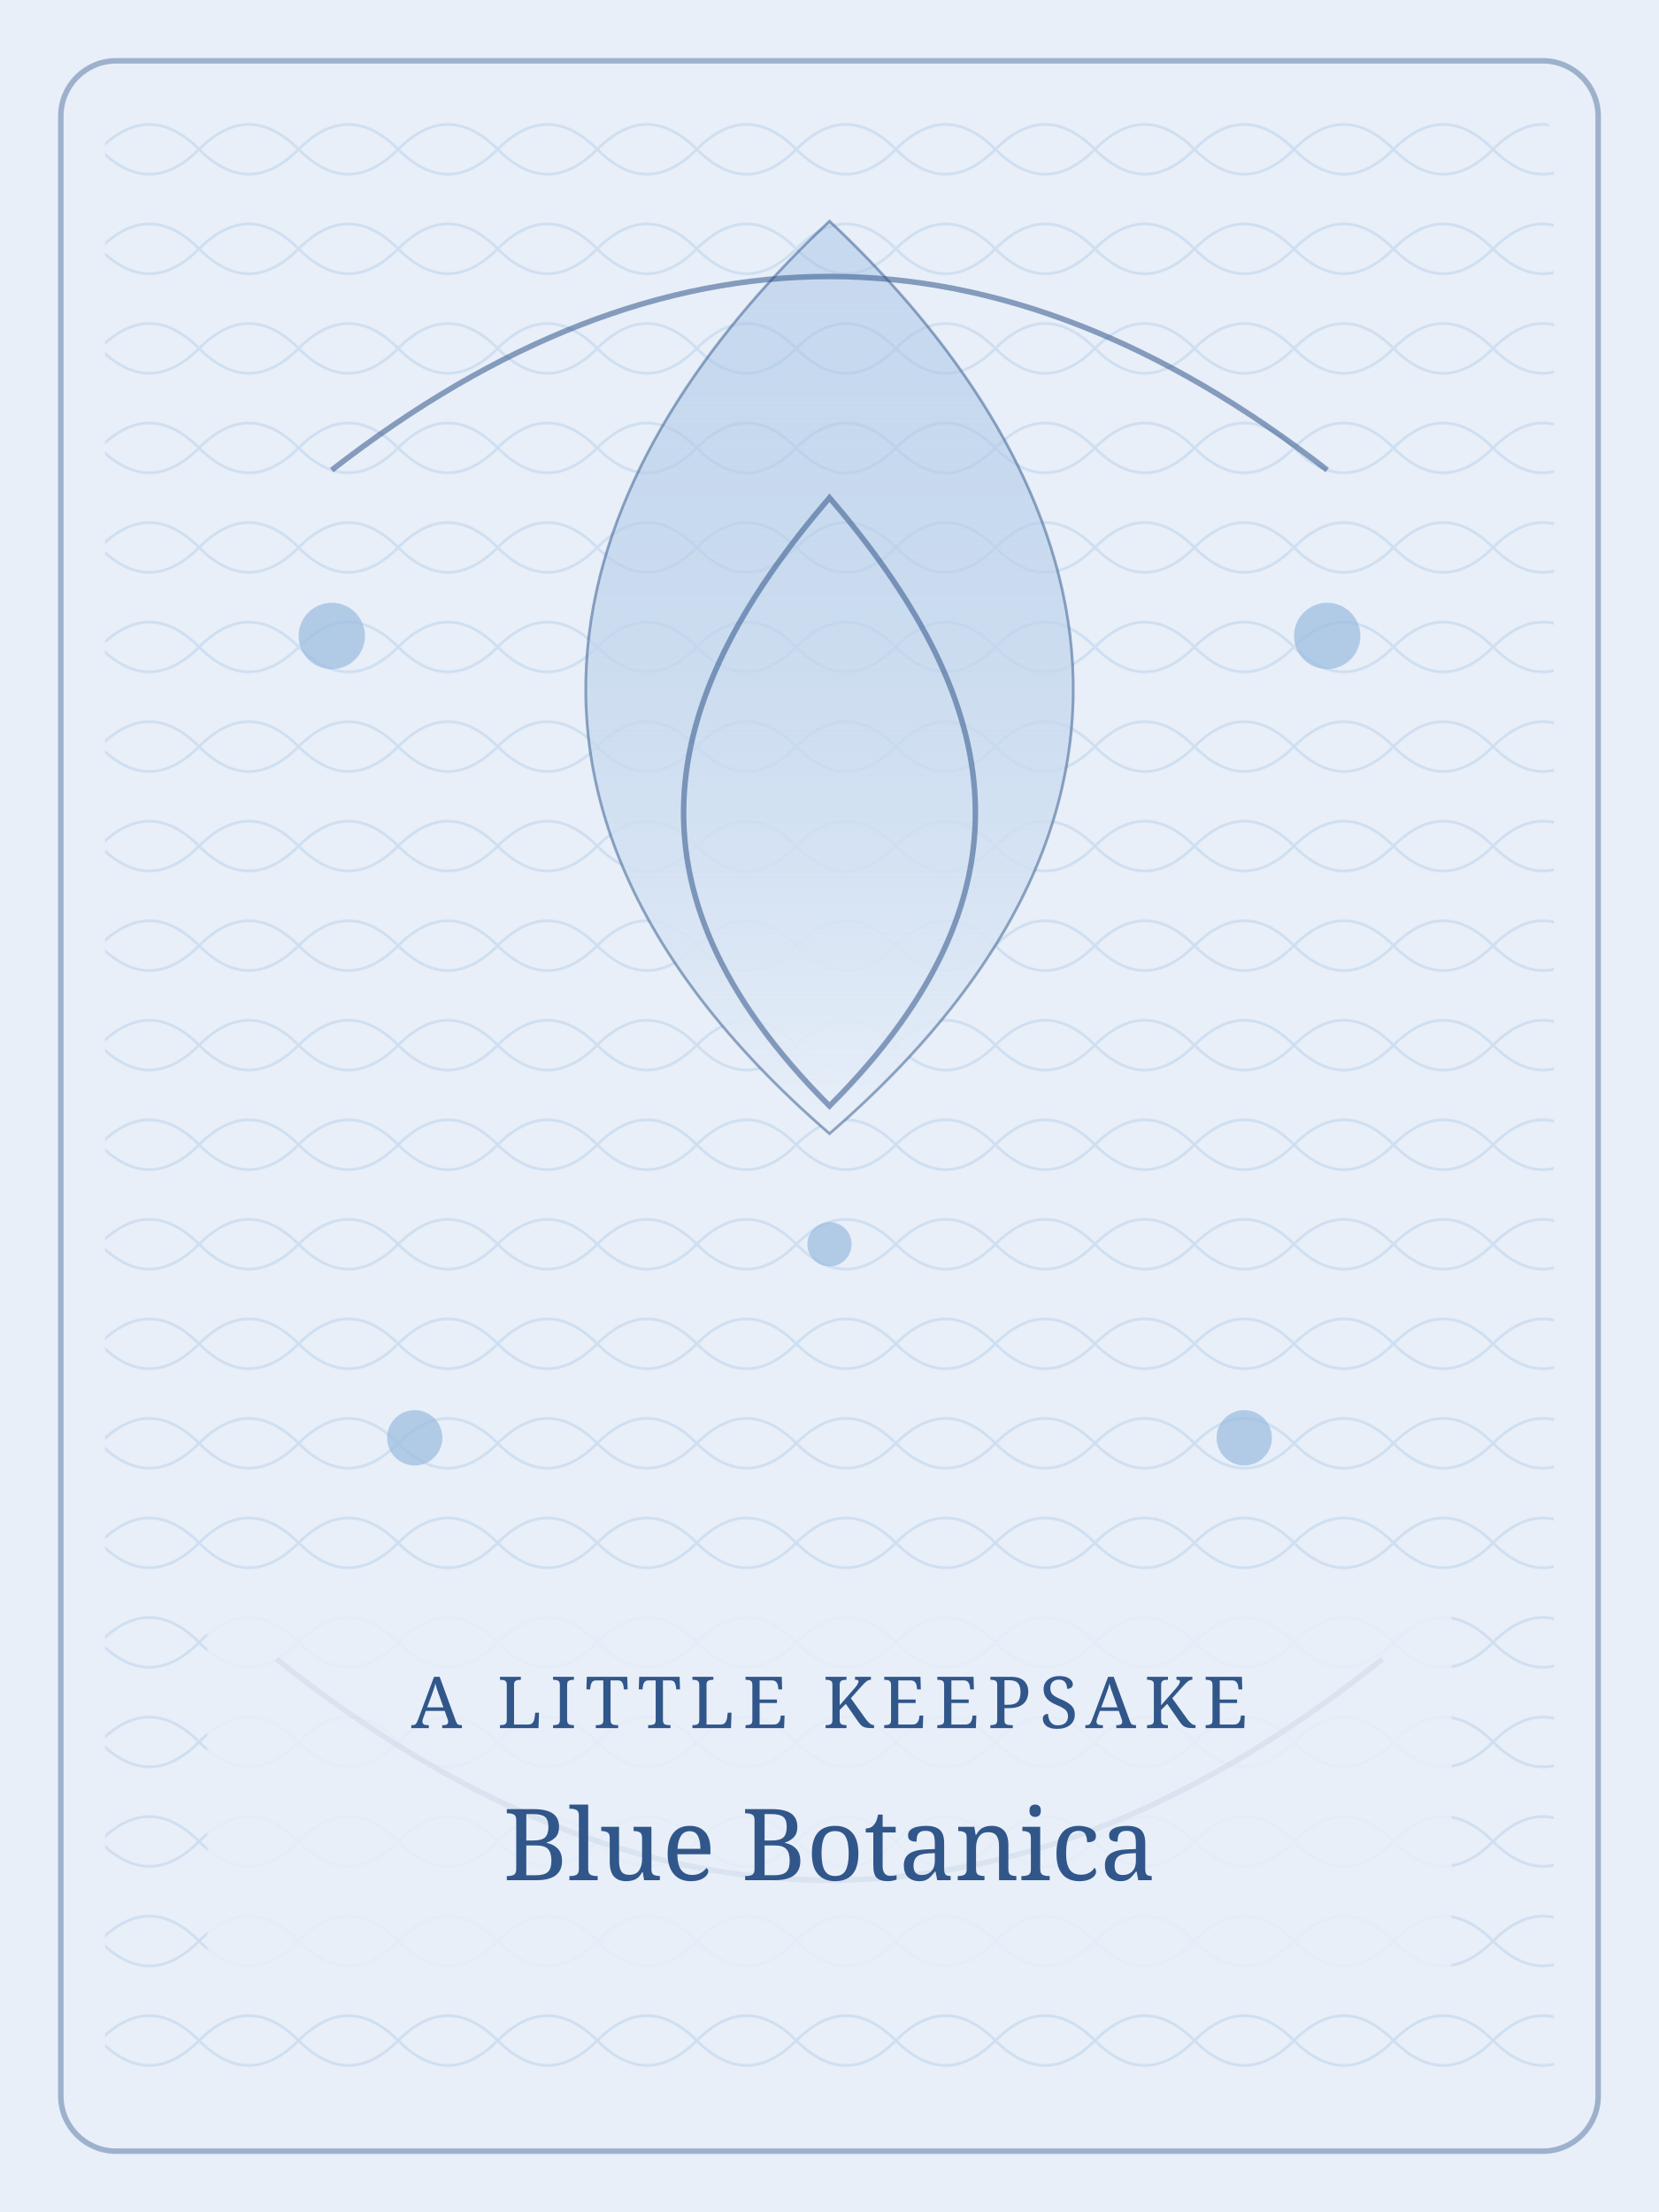
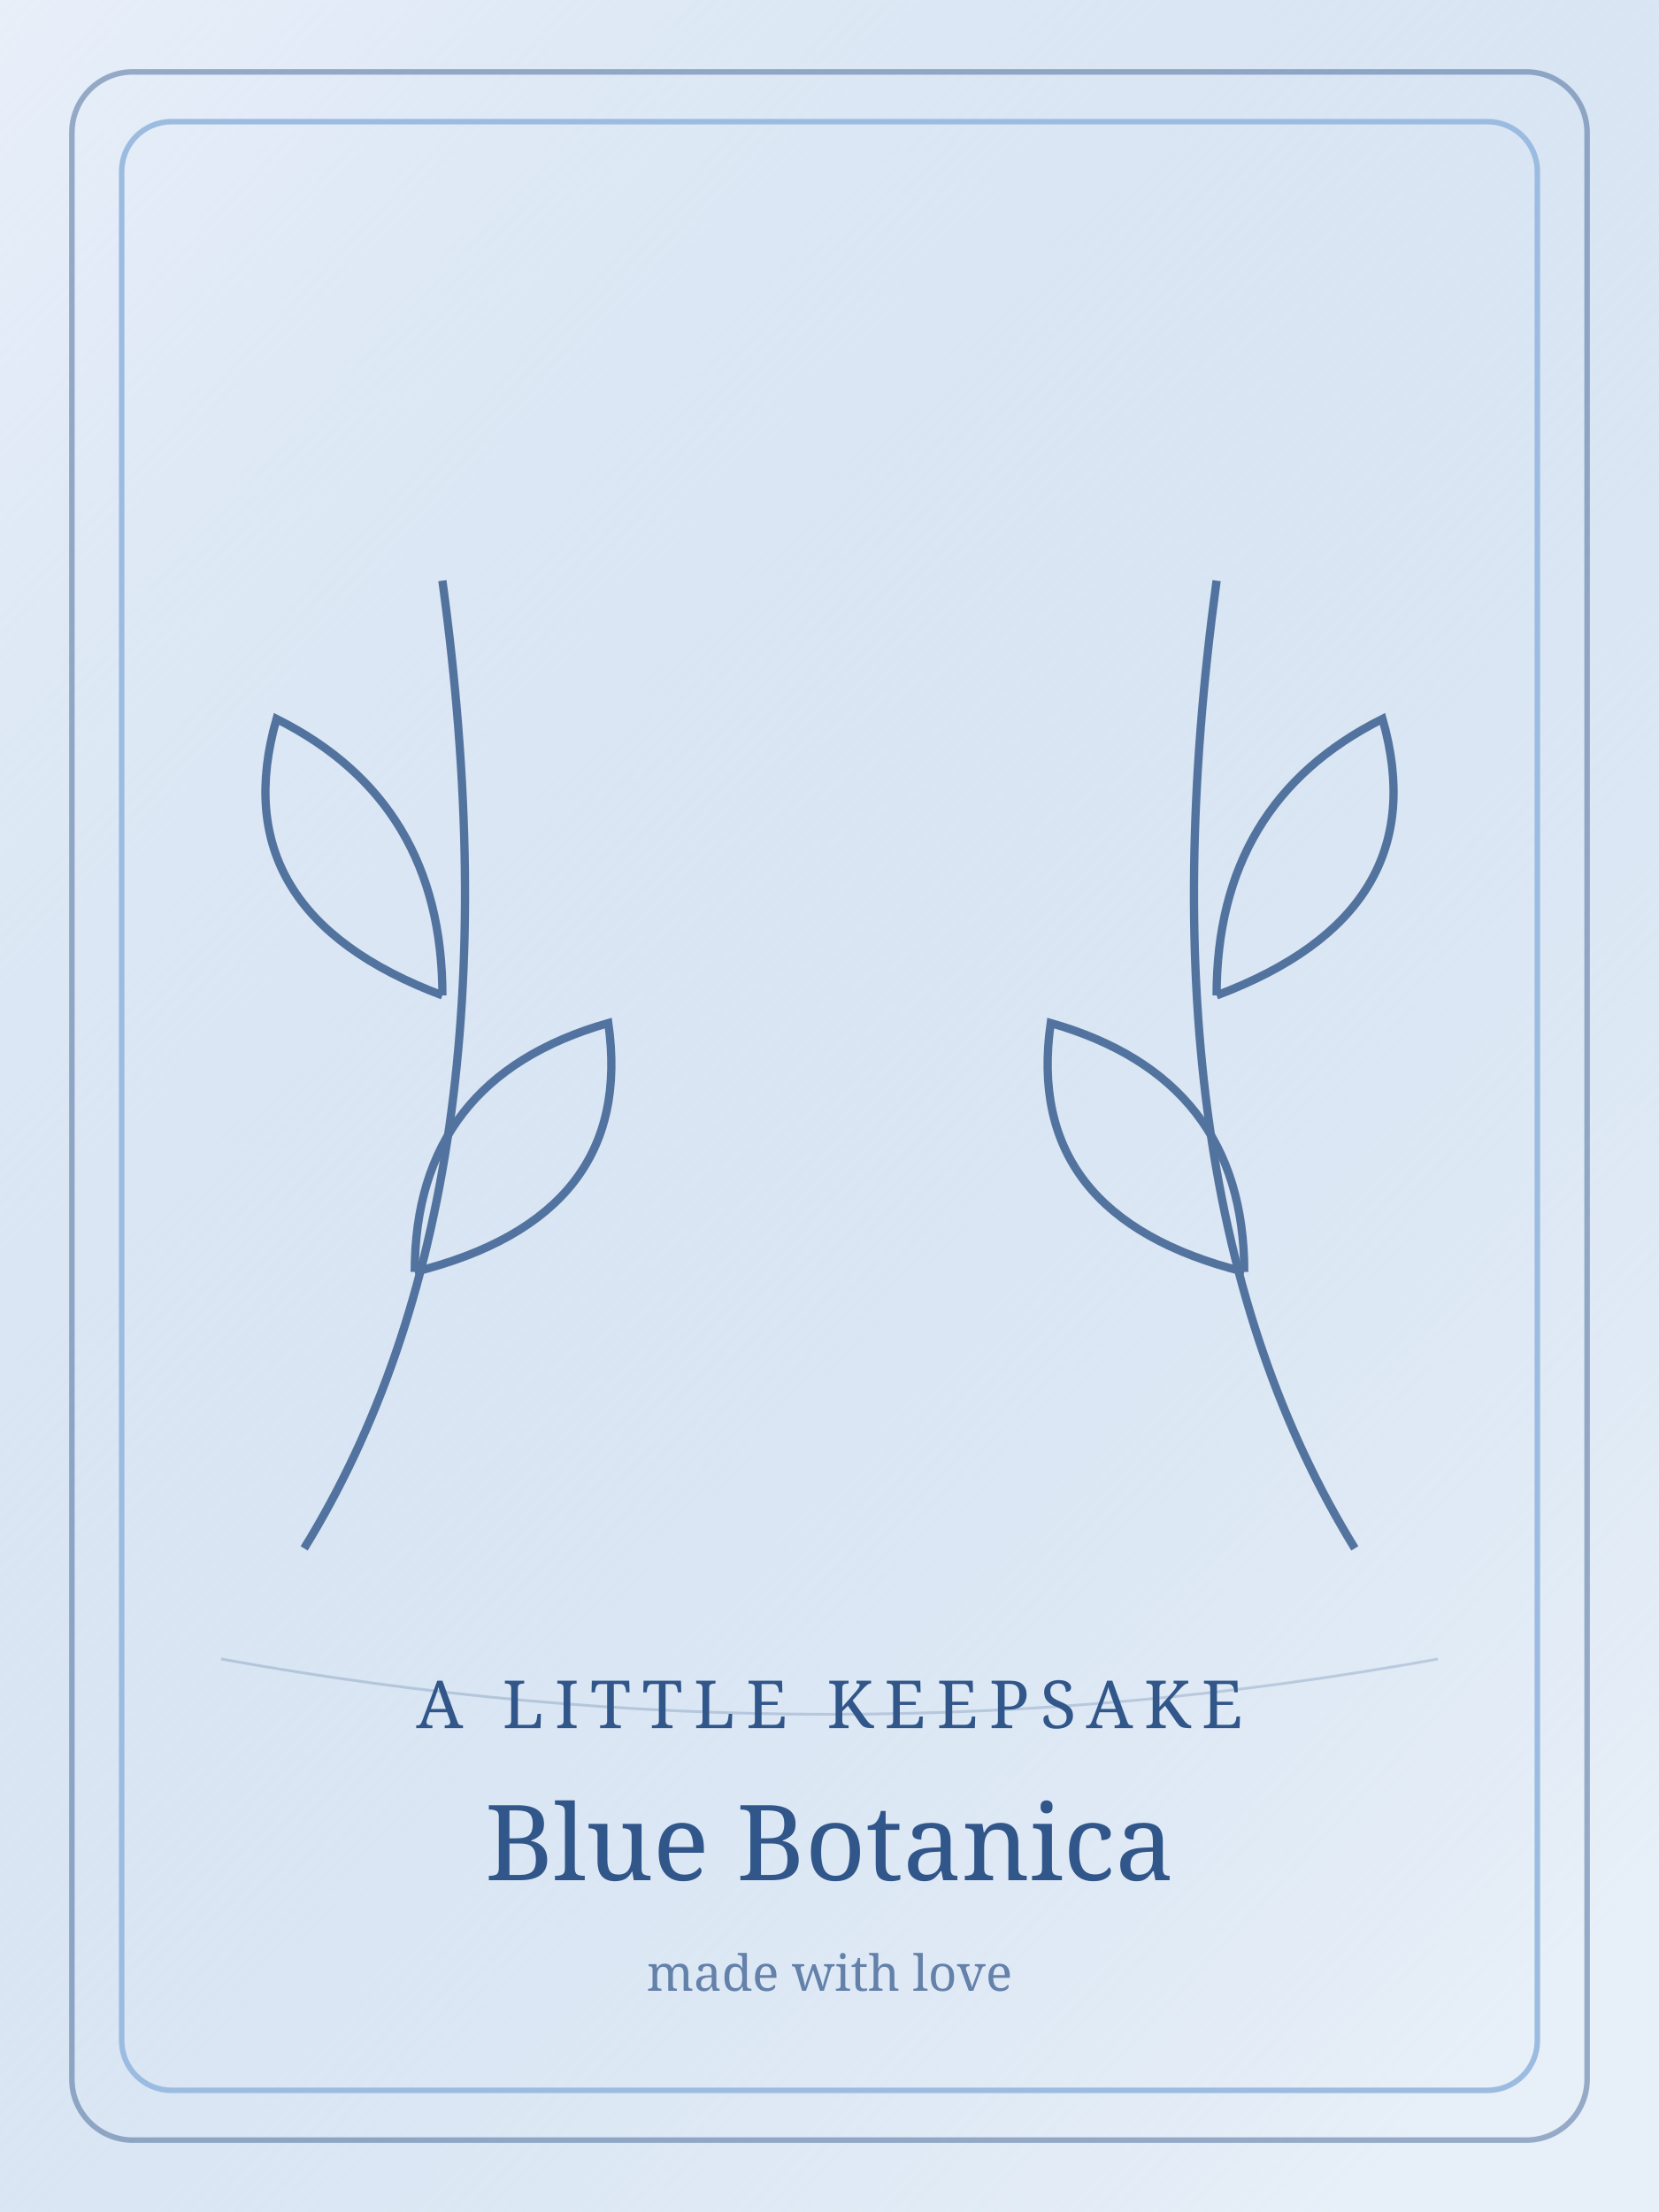
<svg xmlns="http://www.w3.org/2000/svg" viewBox="0 0 600 800">
  <defs>
-     <pattern id="p" width="36" height="36" patternUnits="userSpaceOnUse">
-       <path d="M0 18 Q18 0 36 18 Q18 36 0 18Z" fill="none" stroke="#9bbce0" stroke-opacity=".32" />
-     </pattern>
-     <linearGradient id="g" x2="0" y2="1">
-       <stop stop-color="#9bbce0" stop-opacity=".42" />
-       <stop offset="1" stop-color="#e8eff9" />
+     <linearGradient id="bg" x1="0" y1="0" x2="0.8" y2="1">
+       <stop stop-color="#e8eff9" />
+       <stop offset="1" stop-color="#9bbce0" stop-opacity=".24" />
    </linearGradient>
  </defs>
-   <rect width="600" height="800" fill="#e8eff9" />
-   <rect x="22" y="22" width="556" height="756" rx="20" fill="none" stroke="#31568a" stroke-opacity=".4" stroke-width="2" />
-   <rect x="38" y="38" width="524" height="724" rx="14" fill="url(#p)" />
-   <path d="M300 80 C220 155 150 280 300 410 C450 280 380 155 300 80Z" fill="url(#g)" stroke="#31568a" stroke-opacity=".5" />
-   <g fill="none" stroke="#31568a" stroke-opacity=".55" stroke-width="2">
-     <path d="M300 180 C240 250 220 320 300 400 C380 320 360 250 300 180Z" />
-     <path d="M120 170 Q300 30 480 170 M100 600 Q300 760 500 600" />
+   <rect width="600" height="800" fill="url(#bg)" />
+   <rect x="26" y="26" width="548" height="748" rx="22" fill="none" stroke="#31568a" stroke-width="2" opacity=".45" />
+   <rect x="44" y="44" width="512" height="712" rx="18" fill="none" stroke="#9bbce0" stroke-width="2" />
+   <g opacity=".8">
+     <g stroke="#31568a" fill="none" stroke-width="3">
+       <path d="M110 560 Q190 430 160 210 M490 560 Q410 430 440 210" />
+       <path d="M160 360 Q80 330 100 260 Q160 290 160 360 M440 360 Q520 330 500 260 Q440 290 440 360 M150 460 Q230 440 220 370 Q150 390 150 460 M450 460 Q370 440 380 370 Q450 390 450 460" />
+     </g>
  </g>
-   <g fill="#9bbce0" opacity=".72">
-     <circle cx="120" cy="230" r="12" />
-     <circle cx="480" cy="230" r="12" />
-     <circle cx="150" cy="520" r="10" />
-     <circle cx="450" cy="520" r="10" />
-     <circle cx="300" cy="450" r="8" />
-   </g>
-   <rect x="75" y="570" width="450" height="150" rx="10" fill="#e8eff9" fill-opacity=".86" />
-   <text x="300" y="625" text-anchor="middle" font-family="Georgia,serif" font-size="26" fill="#31568a" letter-spacing="3">A LITTLE KEEPSAKE</text>
-   <text x="300" y="680" text-anchor="middle" font-family="Georgia,serif" font-size="36" fill="#31568a">Blue Botanica</text>
+   <path d="M80 600 Q300 640 520 600" fill="none" stroke="#31568a" opacity=".22" />
+   <text x="300" y="625" text-anchor="middle" font-family="Georgia,serif" font-size="24" fill="#31568a" letter-spacing="4">A LITTLE KEEPSAKE</text>
+   <text x="300" y="680" text-anchor="middle" font-family="Georgia,serif" font-size="38" fill="#31568a">Blue Botanica</text>
+   <text x="300" y="720" text-anchor="middle" font-family="serif" font-size="18" fill="#31568a" opacity=".7">made with love</text>
</svg>
